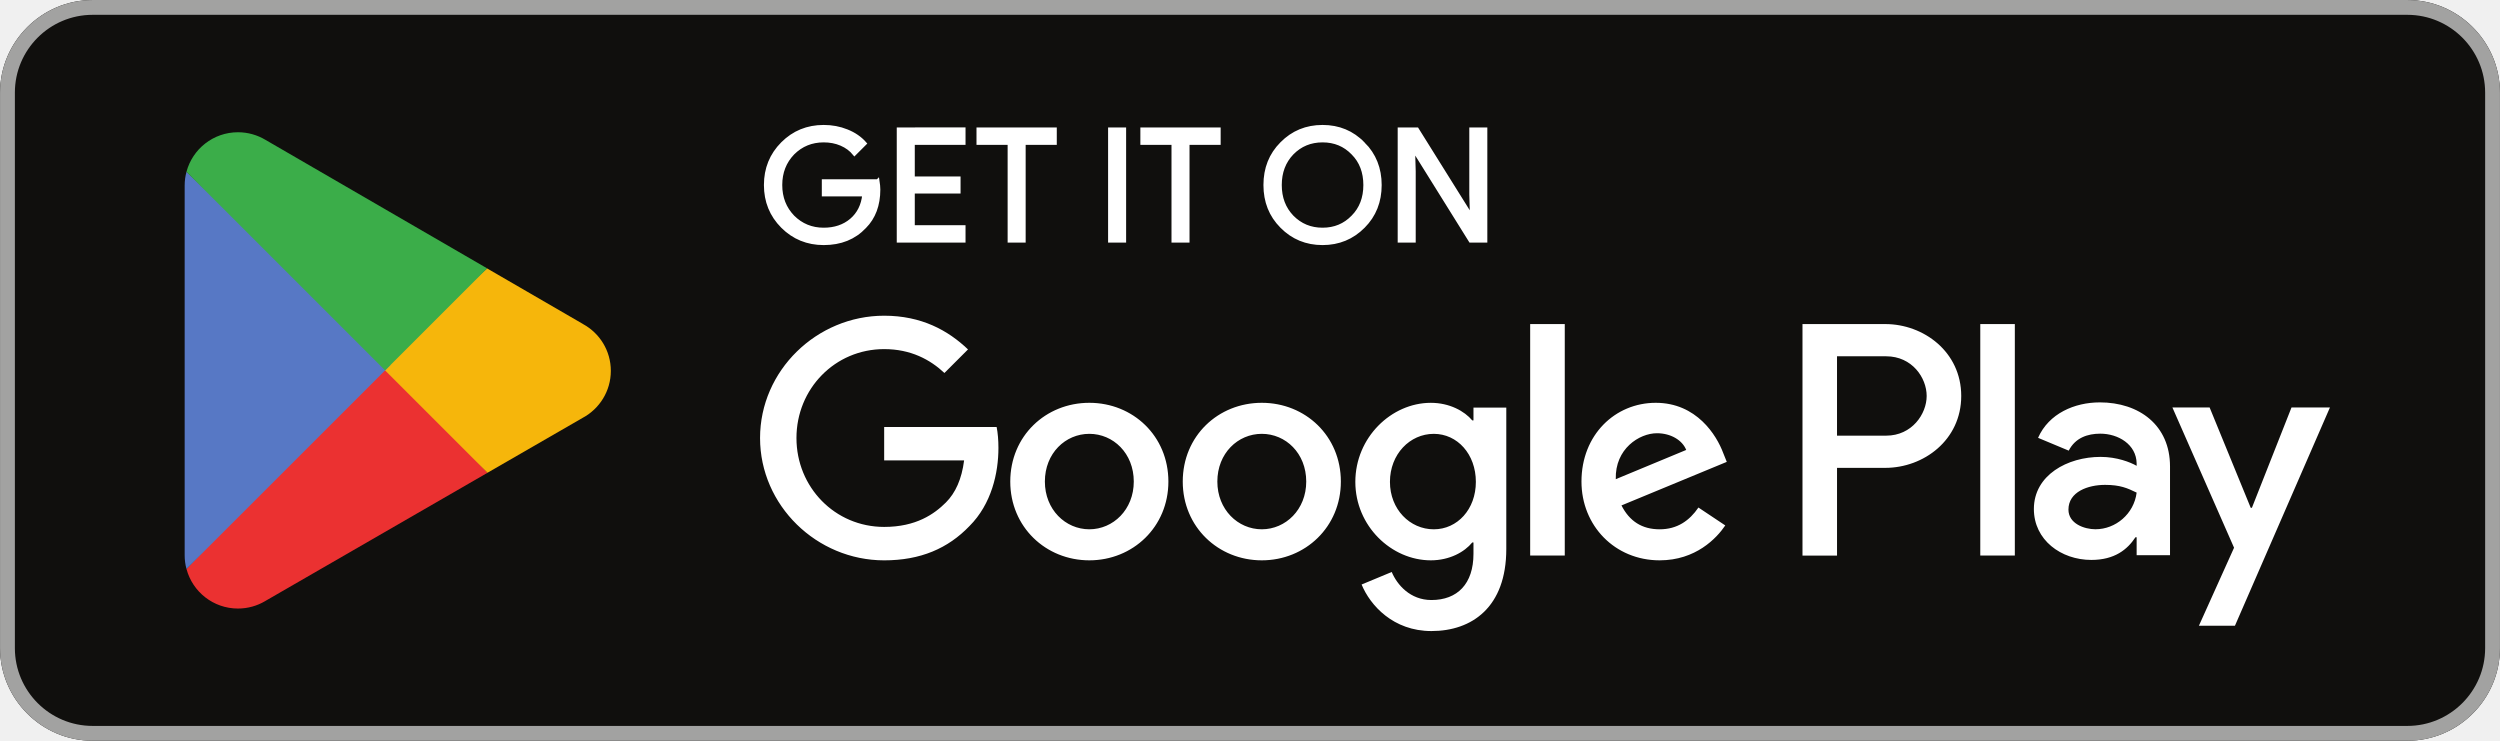
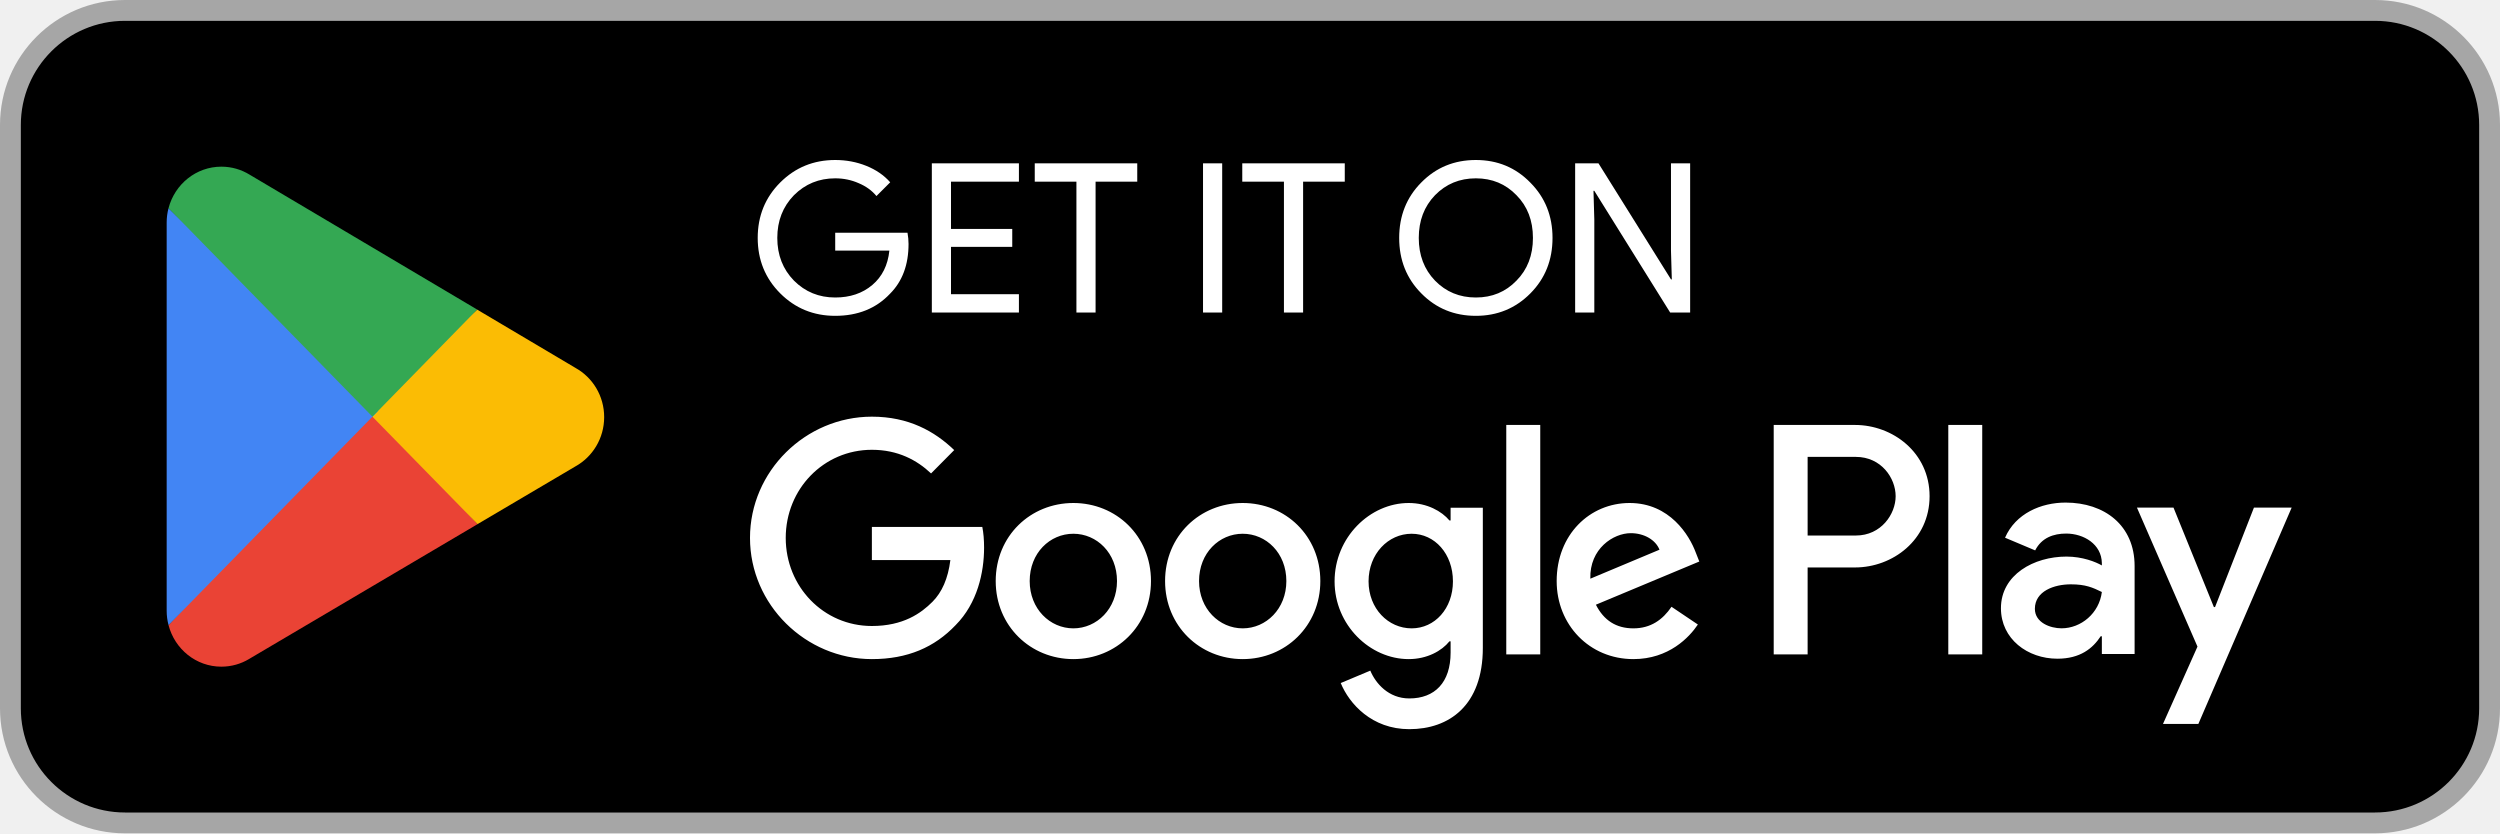
- <svg xmlns="http://www.w3.org/2000/svg" id="svg51" width="180" height="53.333" version="1.1" viewBox="0 0 180 53.333" xml:space="preserve">
-   <path id="path11" d="m173.33 53.333h-166.66c-3.667 0-6.667-3-6.667-6.667v-39.999c0-3.667 3-6.667 6.667-6.667h166.66c3.667 0 6.667 3 6.667 6.667v39.999c0 3.667-3 6.667-6.667 6.667" fill="#100f0d" stroke-width=".133" />
-   <path id="path13" d="m173.33 1e-3h-166.66c-3.667 0-6.667 3-6.667 6.667v39.999c0 3.667 3 6.667 6.667 6.667h166.66c3.667 0 6.667-3 6.667-6.667v-39.999c0-3.667-3-6.667-6.667-6.667zm0 1.066c3.088 0 5.6 2.513 5.6 5.6v39.999c0 3.088-2.512 5.6-5.6 5.6h-166.66c-3.088 0-5.599-2.513-5.599-5.6v-39.999c0-3.088 2.511-5.6 5.599-5.6h166.66" fill="#a2a2a1" stroke-width=".133" />
-   <path id="path35" d="m142.58 40h2.488v-16.669h-2.488zm22.409-10.664-2.852 7.226h-0.085l-2.96-7.226h-2.68l4.44 10.1-2.532 5.619h2.595l6.841-15.718zm-14.11 8.771c-0.813 0-1.951-0.408-1.951-1.416 0-1.286 1.416-1.78 2.637-1.78 1.093 0 1.609 0.235 2.273 0.557-0.193 1.544-1.523 2.638-2.96 2.638zm0.301-9.135c-1.801 0-3.667 0.794-4.439 2.552l2.208 0.922c0.472-0.922 1.351-1.222 2.273-1.222 1.287 0 2.595 0.771 2.616 2.144v0.171c-0.451-0.257-1.416-0.643-2.595-0.643-2.381 0-4.804 1.308-4.804 3.752 0 2.23 1.952 3.667 4.139 3.667 1.672 0 2.596-0.751 3.173-1.63h0.087v1.287h2.403v-6.391c0-2.959-2.211-4.61-5.061-4.61zm-15.376 2.394h-3.539v-5.713h3.539c1.86 0 2.916 1.54 2.916 2.857 0 1.292-1.056 2.857-2.916 2.857zm-0.064-8.034h-5.961v16.669h2.487v-6.315h3.475c2.757 0 5.468-1.996 5.468-5.176 0-3.18-2.711-5.177-5.468-5.177zm-32.507 14.778c-1.719 0-3.157-1.44-3.157-3.415 0-1.998 1.438-3.458 3.157-3.458 1.697 0 3.029 1.46 3.029 3.458 0 1.975-1.332 3.415-3.029 3.415zm2.857-7.84h-0.086c-0.558-0.666-1.633-1.267-2.985-1.267-2.836 0-5.435 2.492-5.435 5.692 0 3.179 2.599 5.649 5.435 5.649 1.353 0 2.427-0.602 2.985-1.288h0.086v0.816c0 2.17-1.16 3.33-3.029 3.33-1.524 0-2.47-1.095-2.857-2.019l-2.169 0.902c0.622 1.503 2.276 3.351 5.026 3.351 2.922 0 5.392-1.719 5.392-5.908v-10.181h-2.363zm4.082 9.73h2.491v-16.669h-2.491zm6.164-5.499c-0.064-2.191 1.698-3.308 2.965-3.308 0.989 0 1.825 0.494 2.106 1.203zm7.733-1.891c-0.472-1.267-1.911-3.608-4.854-3.608-2.922 0-5.349 2.298-5.349 5.671 0 3.179 2.406 5.671 5.628 5.671 2.599 0 4.103-1.589 4.726-2.513l-1.933-1.289c-0.645 0.945-1.525 1.568-2.793 1.568-1.267 0-2.169-0.58-2.748-1.719l7.582-3.136zm-60.409-1.868v2.406h5.756c-0.172 1.353-0.623 2.341-1.31 3.029-0.838 0.837-2.148 1.761-4.446 1.761-3.544 0-6.315-2.857-6.315-6.401s2.771-6.401 6.315-6.401c1.912 0 3.308 0.752 4.339 1.719l1.697-1.697c-1.44-1.375-3.351-2.427-6.036-2.427-4.855 0-8.936 3.952-8.936 8.807 0 4.854 4.081 8.807 8.936 8.807 2.62 0 4.597-0.859 6.143-2.47 1.59-1.59 2.084-3.823 2.084-5.628 0-0.558-0.043-1.073-0.129-1.503zm14.772 7.367c-1.719 0-3.201-1.418-3.201-3.437 0-2.041 1.482-3.436 3.201-3.436 1.718 0 3.2 1.396 3.2 3.436 0 2.019-1.482 3.437-3.2 3.437zm0-9.107c-3.137 0-5.693 2.384-5.693 5.671 0 3.265 2.556 5.671 5.693 5.671 3.136 0 5.692-2.406 5.692-5.671 0-3.287-2.556-5.671-5.692-5.671zm12.417 9.107c-1.718 0-3.2-1.418-3.2-3.437 0-2.041 1.483-3.436 3.2-3.436 1.719 0 3.2 1.396 3.2 3.436 0 2.019-1.482 3.437-3.2 3.437zm0-9.107c-3.136 0-5.691 2.384-5.691 5.671 0 3.265 2.556 5.671 5.691 5.671 3.137 0 5.693-2.406 5.693-5.671 0-3.287-2.556-5.671-5.693-5.671" fill="#fff" stroke-width=".133" />
-   <path id="path37" d="m27.622 25.899-14.194 15.066c5.34e-4 0.003 0.002 0.006 0.002 0.009 0.435 1.636 1.93 2.841 3.703 2.841 0.709 0 1.375-0.192 1.945-0.528l0.045-0.027 15.978-9.22-7.479-8.141" fill="#eb3131" stroke-width=".133" />
-   <path id="path39" d="m41.983 23.334-0.014-0.009-6.898-3.999-7.772 6.916 7.799 7.798 6.862-3.959c1.203-0.649 2.02-1.918 2.02-3.38 0-1.452-0.806-2.714-1.997-3.365" fill="#f6b60b" stroke-width=".133" />
-   <path id="path41" d="m13.426 12.37c-0.085 0.315-0.13 0.644-0.13 0.987v26.623c0 0.342 0.044 0.672 0.131 0.986l14.684-14.681-14.684-13.914" fill="#5778c5" stroke-width=".133" />
-   <path id="path43" d="m27.727 26.668 7.347-7.345-15.96-9.253c-0.58-0.347-1.257-0.548-1.982-0.548-1.773 0-3.27 1.207-3.705 2.845-5.34e-4 0.002-5.34e-4 0.003-5.34e-4 0.004l14.3 14.298" fill="#3bad49" stroke-width=".133" />
-   <path id="path33" d="m63.193 13.042h-3.889v0.963h2.915c-0.079 0.785-0.392 1.402-0.919 1.85-0.527 0.448-1.2 0.673-1.996 0.673-0.873 0-1.613-0.304-2.219-0.908-0.594-0.617-0.896-1.379-0.896-2.298 0-0.919 0.302-1.681 0.896-2.298 0.606-0.604 1.346-0.906 2.219-0.906 0.448 0 0.875 0.077 1.267 0.246 0.392 0.169 0.706 0.404 0.952 0.706l0.74-0.74c-0.335-0.381-0.76-0.673-1.288-0.885-0.527-0.213-1.077-0.315-1.671-0.315-1.165 0-2.152 0.404-2.958 1.21-0.806 0.808-1.21 1.804-1.21 2.981 0 1.177 0.404 2.175 1.21 2.981 0.806 0.806 1.794 1.21 2.958 1.21 1.223 0 2.198-0.392 2.948-1.188 0.66-0.662 0.998-1.558 0.998-2.679 0-0.19-0.023-0.392-0.056-0.604zm1.507-3.733v8.025h4.685v-0.985h-3.654v-2.546h3.296v-0.963h-3.296v-2.544h3.654v-0.988zm11.255 0.988v-0.988h-5.514v0.988h2.242v7.037h1.031v-7.037zm4.992-0.988h-1.031v8.025h1.031zm6.807 0.988v-0.988h-5.514v0.988h2.241v7.037h1.031v-7.037zm10.406 0.056c-0.796-0.819-1.771-1.223-2.935-1.223-1.167 0-2.142 0.404-2.937 1.21-0.796 0.796-1.187 1.794-1.187 2.981s0.392 2.185 1.187 2.981c0.796 0.806 1.771 1.21 2.937 1.21 1.154 0 2.139-0.404 2.935-1.21 0.796-0.796 1.187-1.794 1.187-2.981 0-1.177-0.392-2.173-1.187-2.969zm-5.133 0.671c0.594-0.604 1.323-0.906 2.198-0.906 0.873 0 1.602 0.302 2.185 0.906 0.594 0.594 0.885 1.369 0.885 2.298 0 0.931-0.292 1.704-0.885 2.298-0.583 0.604-1.312 0.908-2.185 0.908-0.875 0-1.604-0.304-2.198-0.908-0.581-0.606-0.873-1.367-0.873-2.298 0-0.929 0.292-1.692 0.873-2.298zm8.771 1.312-0.044-1.548h0.044l4.079 6.546h1.077v-8.025h-1.031v4.696l0.044 1.548h-0.044l-3.9-6.244h-1.256v8.025h1.031z" fill="#fff" stroke="#fff" stroke-miterlimit="10" stroke-width=".267" />
+ <svg xmlns="http://www.w3.org/2000/svg" width="120" height="40" viewBox="0 0 120 40" fill="none">
+   <rect x="0.5" y="0.5" width="119" height="39" rx="5.5" fill="black" />
+   <rect x="0.5" y="0.5" width="119" height="39" rx="5.5" stroke="#A6A6A6" />
+   <path d="M17.805 19.462L8.09 30.006C8.091 30.008 8.091 30.011 8.091 30.012C8.39 31.157 9.412 32 10.625 32C11.111 32 11.566 31.866 11.957 31.631L11.988 31.612L22.923 25.159L17.805 19.462Z" fill="#EA4335" />
+   <path d="M27.633 17.666L27.624 17.66L22.903 14.861L17.584 19.701L22.922 25.158L27.618 22.388C28.441 21.932 29 21.045 29 20.022C29 19.005 28.449 18.122 27.633 17.666Z" fill="#FBBC04" />
+   <path d="M8.089 9.993C8.031 10.213 8 10.445 8 10.684V29.316C8 29.555 8.031 29.787 8.09 30.006L18.139 19.731L8.089 9.993Z" fill="#4285F4" />
+   <path d="M17.877 20L22.904 14.859L11.982 8.384C11.585 8.14 11.121 8 10.626 8C9.412 8 8.389 8.844 8.09 9.99C8.09 9.991 8.089 9.992 8.089 9.993L17.877 20Z" fill="#34A853" />
+   <path d="M43.61 11.71C43.61 12.71 43.313 13.507 42.72 14.1C42.053 14.807 41.177 15.16 40.09 15.16C39.05 15.16 38.17 14.8 37.45 14.08C36.73 13.36 36.37 12.473 36.37 11.42C36.37 10.367 36.73 9.48 37.45 8.76C38.17 8.04 39.05 7.68 40.09 7.68C40.617 7.68 41.113 7.773 41.58 7.96C42.047 8.147 42.43 8.41 42.73 8.75L42.07 9.41C41.85 9.143 41.563 8.937 41.21 8.79C40.863 8.637 40.49 8.56 40.09 8.56C39.31 8.56 38.65 8.83 38.11 9.37C37.577 9.917 37.31 10.6 37.31 11.42C37.31 12.24 37.577 12.923 38.11 13.47C38.65 14.01 39.31 14.28 40.09 14.28C40.803 14.28 41.397 14.08 41.87 13.68C42.343 13.28 42.617 12.73 42.69 12.03H40.09V11.17H43.56C43.593 11.357 43.61 11.537 43.61 11.71ZM48.908 7.84V8.72H45.648V10.99H48.588V11.85H45.648V14.12H48.908V15H44.728V7.84H48.908ZM52.588 8.72V15H51.668V8.72H49.668V7.84H54.588V8.72H52.588ZM58.665 15H57.745V7.84H58.665V15ZM62.549 8.72V15H61.629V8.72H59.629V7.84H64.549V8.72H62.549ZM74.521 11.42C74.521 12.48 74.168 13.367 73.461 14.08C72.748 14.8 71.874 15.16 70.841 15.16C69.801 15.16 68.928 14.8 68.221 14.08C67.514 13.367 67.161 12.48 67.161 11.42C67.161 10.36 67.514 9.473 68.221 8.76C68.928 8.04 69.801 7.68 70.841 7.68C71.881 7.68 72.754 8.043 73.461 8.77C74.168 9.483 74.521 10.367 74.521 11.42ZM68.101 11.42C68.101 12.247 68.361 12.93 68.881 13.47C69.408 14.01 70.061 14.28 70.841 14.28C71.621 14.28 72.271 14.01 72.791 13.47C73.318 12.937 73.581 12.253 73.581 11.42C73.581 10.587 73.318 9.903 72.791 9.37C72.271 8.83 71.621 8.56 70.841 8.56C70.061 8.56 69.408 8.83 68.881 9.37C68.361 9.91 68.101 10.593 68.101 11.42ZM76.527 15H75.607V7.84H76.727L80.207 13.41H80.247L80.207 12.03V7.84H81.127V15H80.167L76.527 9.16H76.487L76.527 10.54V15Z" fill="white" />
+   <path d="M93.518 31.41H95.147V20.398H93.518V31.41ZM108.189 24.365L106.322 29.139H106.266L104.328 24.365H102.573L105.479 31.037L103.823 34.749H105.521L110 24.365H108.189ZM98.952 30.159C98.418 30.159 97.674 29.89 97.674 29.223C97.674 28.374 98.6 28.048 99.4 28.048C100.116 28.048 100.454 28.204 100.889 28.416C100.762 29.436 99.892 30.159 98.952 30.159ZM99.148 24.124C97.969 24.124 96.747 24.648 96.242 25.81L97.688 26.419C97.997 25.81 98.572 25.611 99.176 25.611C100.019 25.611 100.875 26.121 100.889 27.028V27.141C100.594 26.971 99.963 26.716 99.19 26.716C97.632 26.716 96.045 27.581 96.045 29.195C96.045 30.669 97.323 31.618 98.755 31.618C99.85 31.618 100.454 31.122 100.833 30.541H100.889V31.391H102.461V27.169C102.461 25.215 101.015 24.124 99.148 24.124ZM89.082 25.705H86.766V21.931H89.082C90.3 21.931 90.991 22.948 90.991 23.818C90.991 24.671 90.3 25.705 89.082 25.705ZM89.04 20.398H85.138V31.41H86.766V27.238H89.04C90.845 27.238 92.62 25.918 92.62 23.818C92.62 21.717 90.845 20.398 89.04 20.398ZM67.758 30.161C66.633 30.161 65.691 29.21 65.691 27.905C65.691 26.585 66.633 25.62 67.758 25.62C68.87 25.62 69.741 26.585 69.741 27.905C69.741 29.21 68.87 30.161 67.758 30.161ZM69.629 24.981H69.572C69.206 24.542 68.504 24.144 67.618 24.144C65.761 24.144 64.06 25.79 64.06 27.905C64.06 30.005 65.761 31.637 67.618 31.637C68.504 31.637 69.206 31.24 69.572 30.785H69.629V31.325C69.629 32.758 68.87 33.525 67.646 33.525C66.647 33.525 66.028 32.8 65.775 32.19L64.355 32.786C64.763 33.78 65.846 35 67.646 35C69.558 35 71.176 33.865 71.176 31.098V24.371H69.629V24.981ZM72.301 31.41H73.932V20.397H72.301V31.41ZM76.336 27.777C76.294 26.33 77.447 25.592 78.277 25.592C78.924 25.592 79.472 25.918 79.655 26.386L76.336 27.777ZM81.399 26.528C81.09 25.691 80.147 24.144 78.221 24.144C76.308 24.144 74.72 25.662 74.72 27.891C74.72 29.991 76.294 31.637 78.403 31.637C80.105 31.637 81.09 30.587 81.498 29.977L80.232 29.125C79.81 29.749 79.233 30.161 78.403 30.161C77.574 30.161 76.983 29.777 76.603 29.026L81.567 26.953L81.399 26.528ZM41.85 25.294V26.883H45.618C45.506 27.777 45.211 28.43 44.761 28.883C44.212 29.437 43.354 30.048 41.85 30.048C39.529 30.048 37.715 28.16 37.715 25.819C37.715 23.477 39.529 21.59 41.85 21.59C43.102 21.59 44.016 22.087 44.691 22.725L45.802 21.604C44.859 20.696 43.608 20 41.85 20C38.672 20 36 22.612 36 25.819C36 29.026 38.672 31.637 41.85 31.637C43.565 31.637 44.859 31.069 45.871 30.005C46.913 28.955 47.236 27.479 47.236 26.287C47.236 25.918 47.208 25.578 47.151 25.294H41.85ZM51.521 30.161C50.396 30.161 49.425 29.224 49.425 27.891C49.425 26.542 50.396 25.62 51.521 25.62C52.645 25.62 53.616 26.542 53.616 27.891C53.616 29.224 52.645 30.161 51.521 30.161ZM51.521 24.144C49.467 24.144 47.794 25.719 47.794 27.891C47.794 30.048 49.467 31.637 51.521 31.637C53.574 31.637 55.247 30.048 55.247 27.891C55.247 25.719 53.574 24.144 51.521 24.144ZM59.65 30.161C58.525 30.161 57.554 29.224 57.554 27.891C57.554 26.542 58.525 25.62 59.65 25.62C60.775 25.62 61.745 26.542 61.745 27.891C61.745 29.224 60.775 30.161 59.65 30.161ZM59.65 24.144C57.597 24.144 55.924 25.719 55.924 27.891C55.924 30.048 57.597 31.637 59.65 31.637C61.703 31.637 63.376 30.048 63.376 27.891C63.376 25.719 61.703 24.144 59.65 24.144Z" fill="white" />
</svg>
